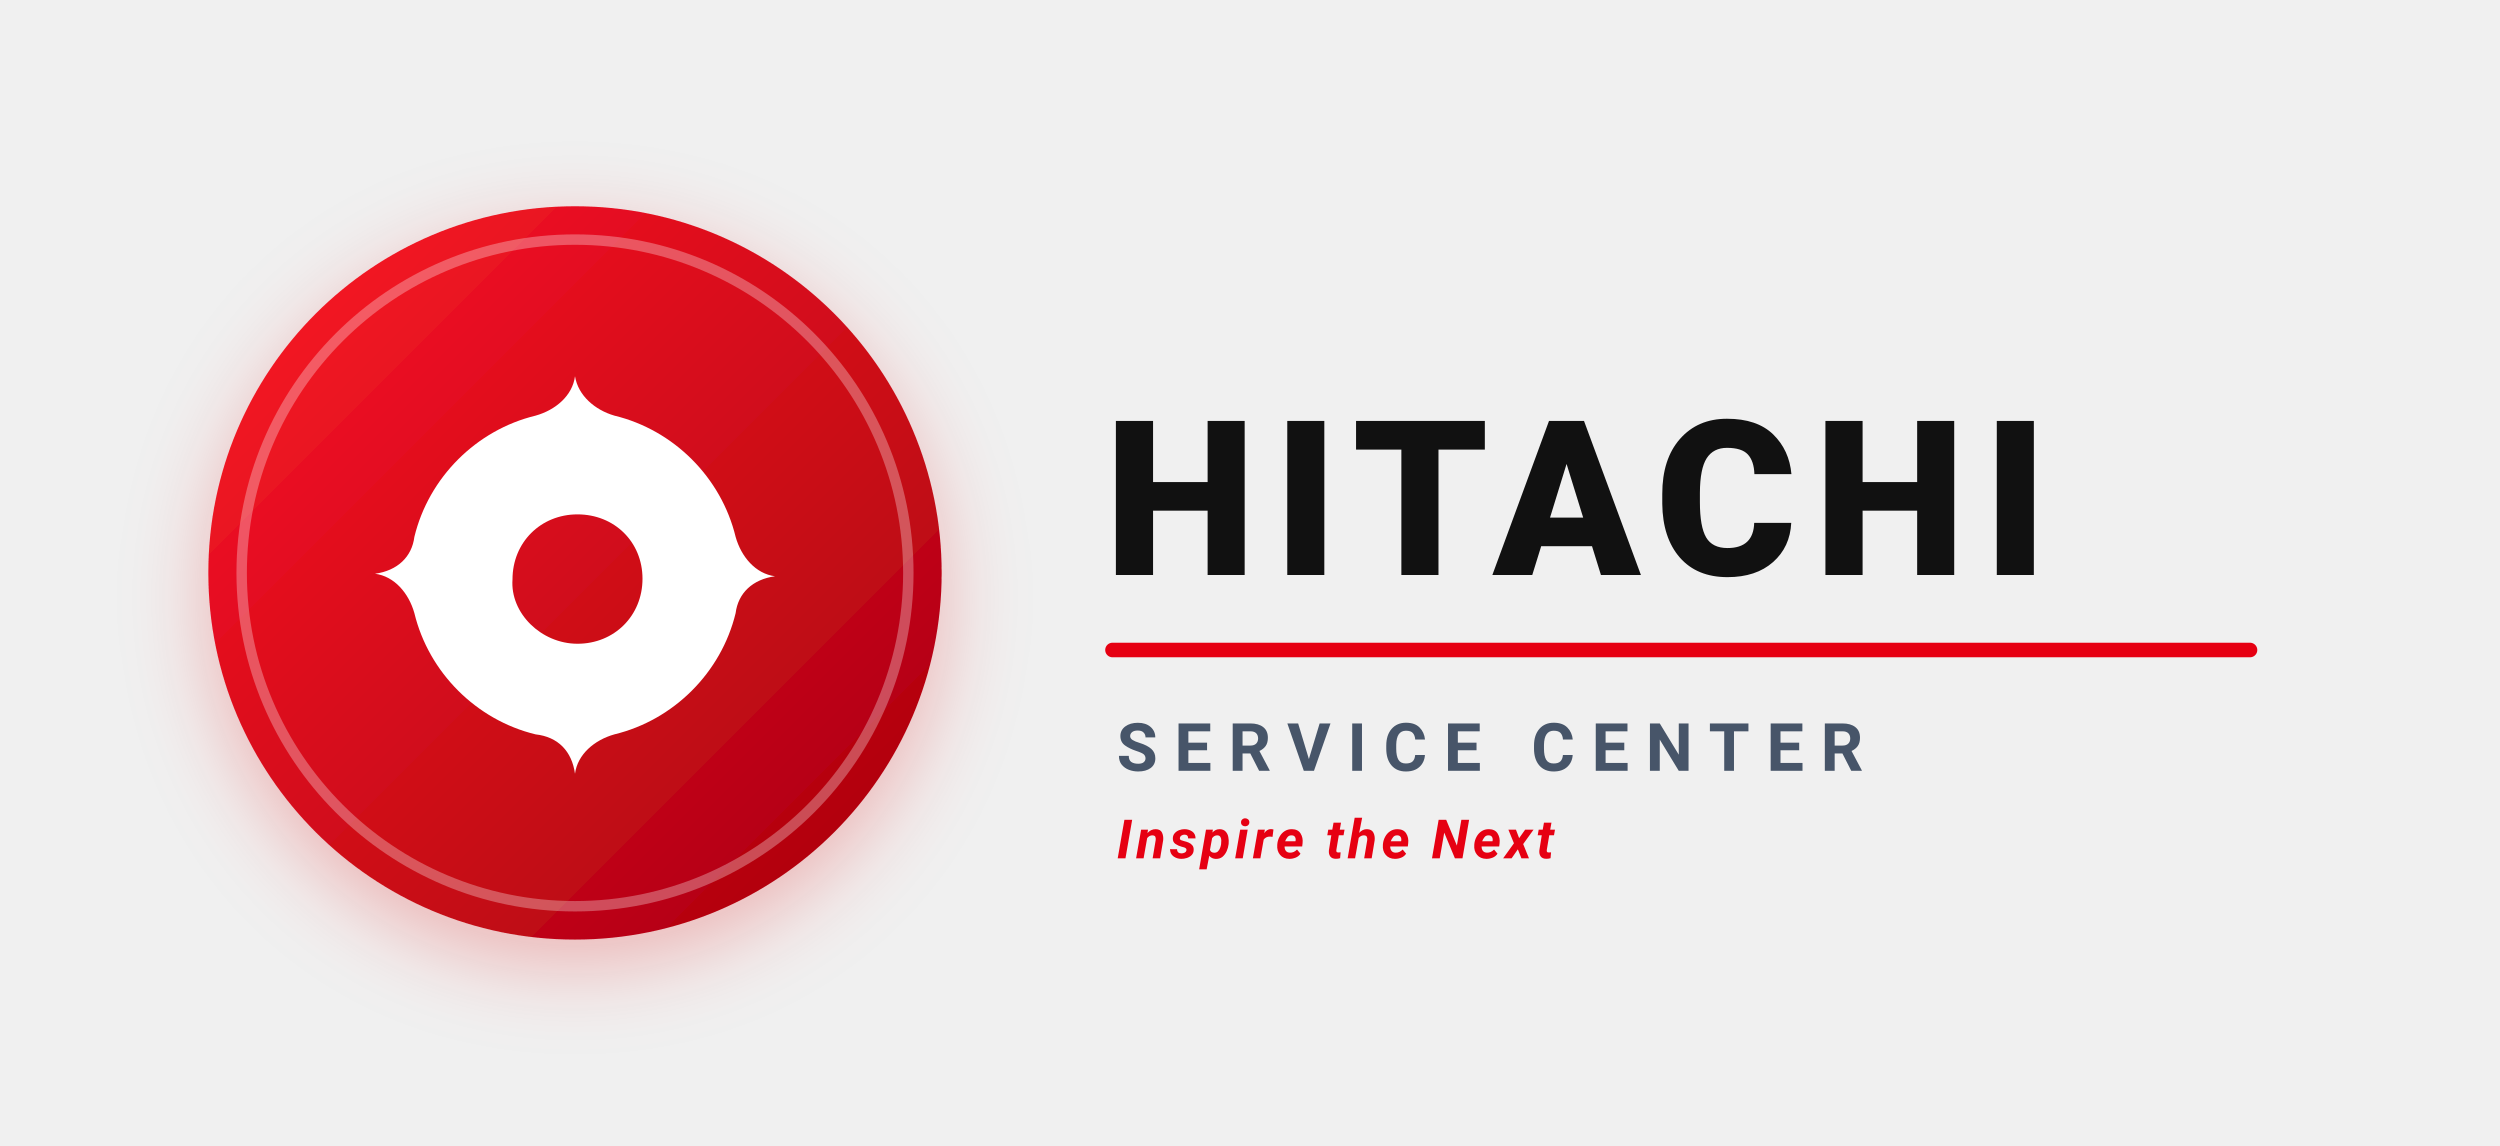
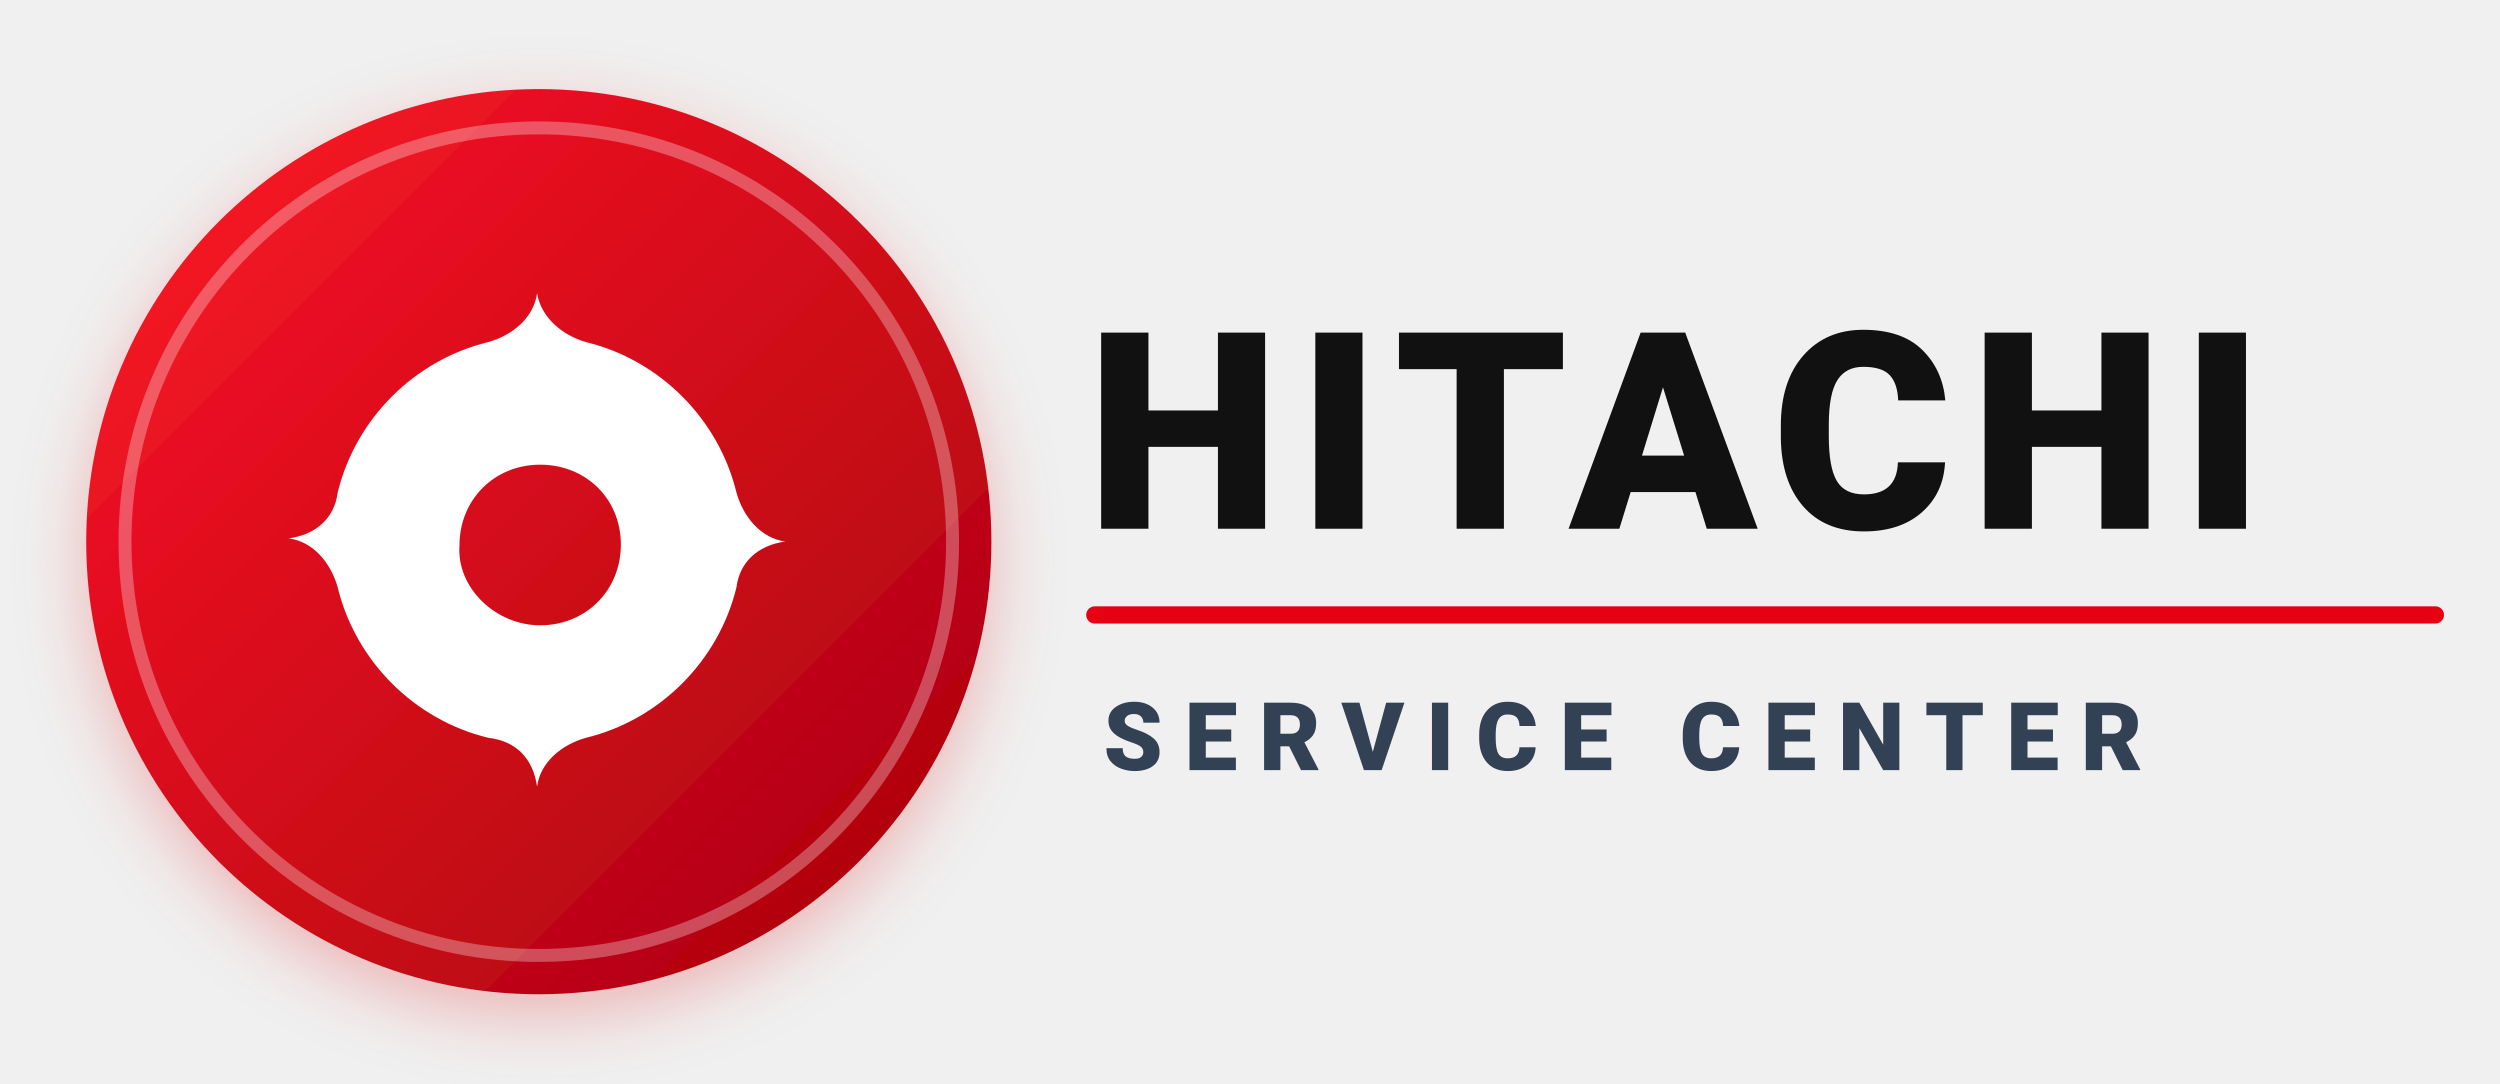
- <svg xmlns="http://www.w3.org/2000/svg" width="600" height="275" viewBox="0 0 600 275">
+ <svg xmlns="http://www.w3.org/2000/svg" width="600" height="260" viewBox="0 15 580 240">
  <defs>
    <linearGradient id="hitGrad" x1="0%" y1="0%" x2="100%" y2="100%">
      <stop offset="0%" stop-color="#FF1728" />
      <stop offset="100%" stop-color="#A5000C" />
    </linearGradient>
    <filter id="hitShadow" x="-20%" y="-20%" width="140%" height="140%">
-       <feDropShadow dx="0" dy="6" stdDeviation="10" flood-color="#E60012" flood-opacity="0.25" />
+       <feDropShadow dx="0" dy="5" stdDeviation="8" flood-color="#E60012" flood-opacity="0.25" />
    </filter>
  </defs>
-   <circle cx="138" cy="137.5" r="88" fill="url(#hitGrad)" filter="url(#hitShadow)" />
-   <circle cx="138" cy="137.5" r="80" fill="none" stroke="rgba(255,255,255,0.3)" stroke-width="2.5" />
-   <g transform="matrix(1.5 0 0 1.5 90 90)" fill="#ffffff">
+   <circle cx="125" cy="135" r="105" fill="url(#hitGrad)" filter="url(#hitShadow)" />
+   <circle cx="125" cy="135" r="96" fill="none" stroke="rgba(255,255,255,0.3)" stroke-width="3" />
+   <g transform="matrix(1.8 0 0 1.8 67 77)" fill="#ffffff">
    <path d="M38.3 6.5c9.5 2.3 17.1 9.9 19.4 19.4.9 3.2 3.2 5.9 6.3 6.3-3.6.5-5.9 2.7-6.3 5.9-2.3 9.5-9.9 17.1-19.4 19.4-3.2.9-5.9 3.2-6.3 6.3-.5-3.6-2.7-5.9-6.3-6.3-9.5-2.3-17.1-9.9-19.4-19.4-.9-3.2-3.2-5.9-6.3-6.3 3.6-.5 5.9-2.7 6.3-5.9 2.3-9.5 9.9-17.1 19.4-19.4 3.2-.9 5.9-3.2 6.3-6.3.5 3.1 3.2 5.4 6.3 6.3zm-5.9 36.5c5.9 0 10.4-4.5 10.4-10.4S38.3 22.3 32.4 22.3s-10.4 4.5-10.4 10.4c-.4 5.4 4.6 10.3 10.4 10.3z" />
  </g>
-   <text x="265" y="138" font-family="'Segoe UI', Roboto, Helvetica, Arial, sans-serif" font-weight="900" font-size="52" fill="#111111" letter-spacing="4">HITACHI</text>
-   <line x1="267" y1="156" x2="540" y2="156" stroke="#E60012" stroke-width="3.5" stroke-linecap="round" />
-   <text x="268" y="185" font-family="'Segoe UI', Roboto, Helvetica, Arial, sans-serif" font-weight="700" font-size="16" fill="#475569" letter-spacing="4">SERVICE CENTER</text>
-   <text x="268" y="206" font-family="'Segoe UI', Roboto, Helvetica, Arial, sans-serif" font-style="italic" font-weight="600" font-size="13" fill="#E60012" letter-spacing="1">Inspire the Next</text>
+   <text x="252" y="132" font-family="'Segoe UI', Roboto, Helvetica, Arial, sans-serif" font-weight="900" font-size="64" fill="#111111" letter-spacing="4">HITACHI</text>
+   <line x1="254" y1="152" x2="565" y2="152" stroke="#E60012" stroke-width="4" stroke-linecap="round" />
+   <text x="256" y="188" font-family="'Segoe UI', Roboto, Helvetica, Arial, sans-serif" font-weight="800" font-size="22" fill="#334155" letter-spacing="5">SERVICE CENTER</text>
</svg>
